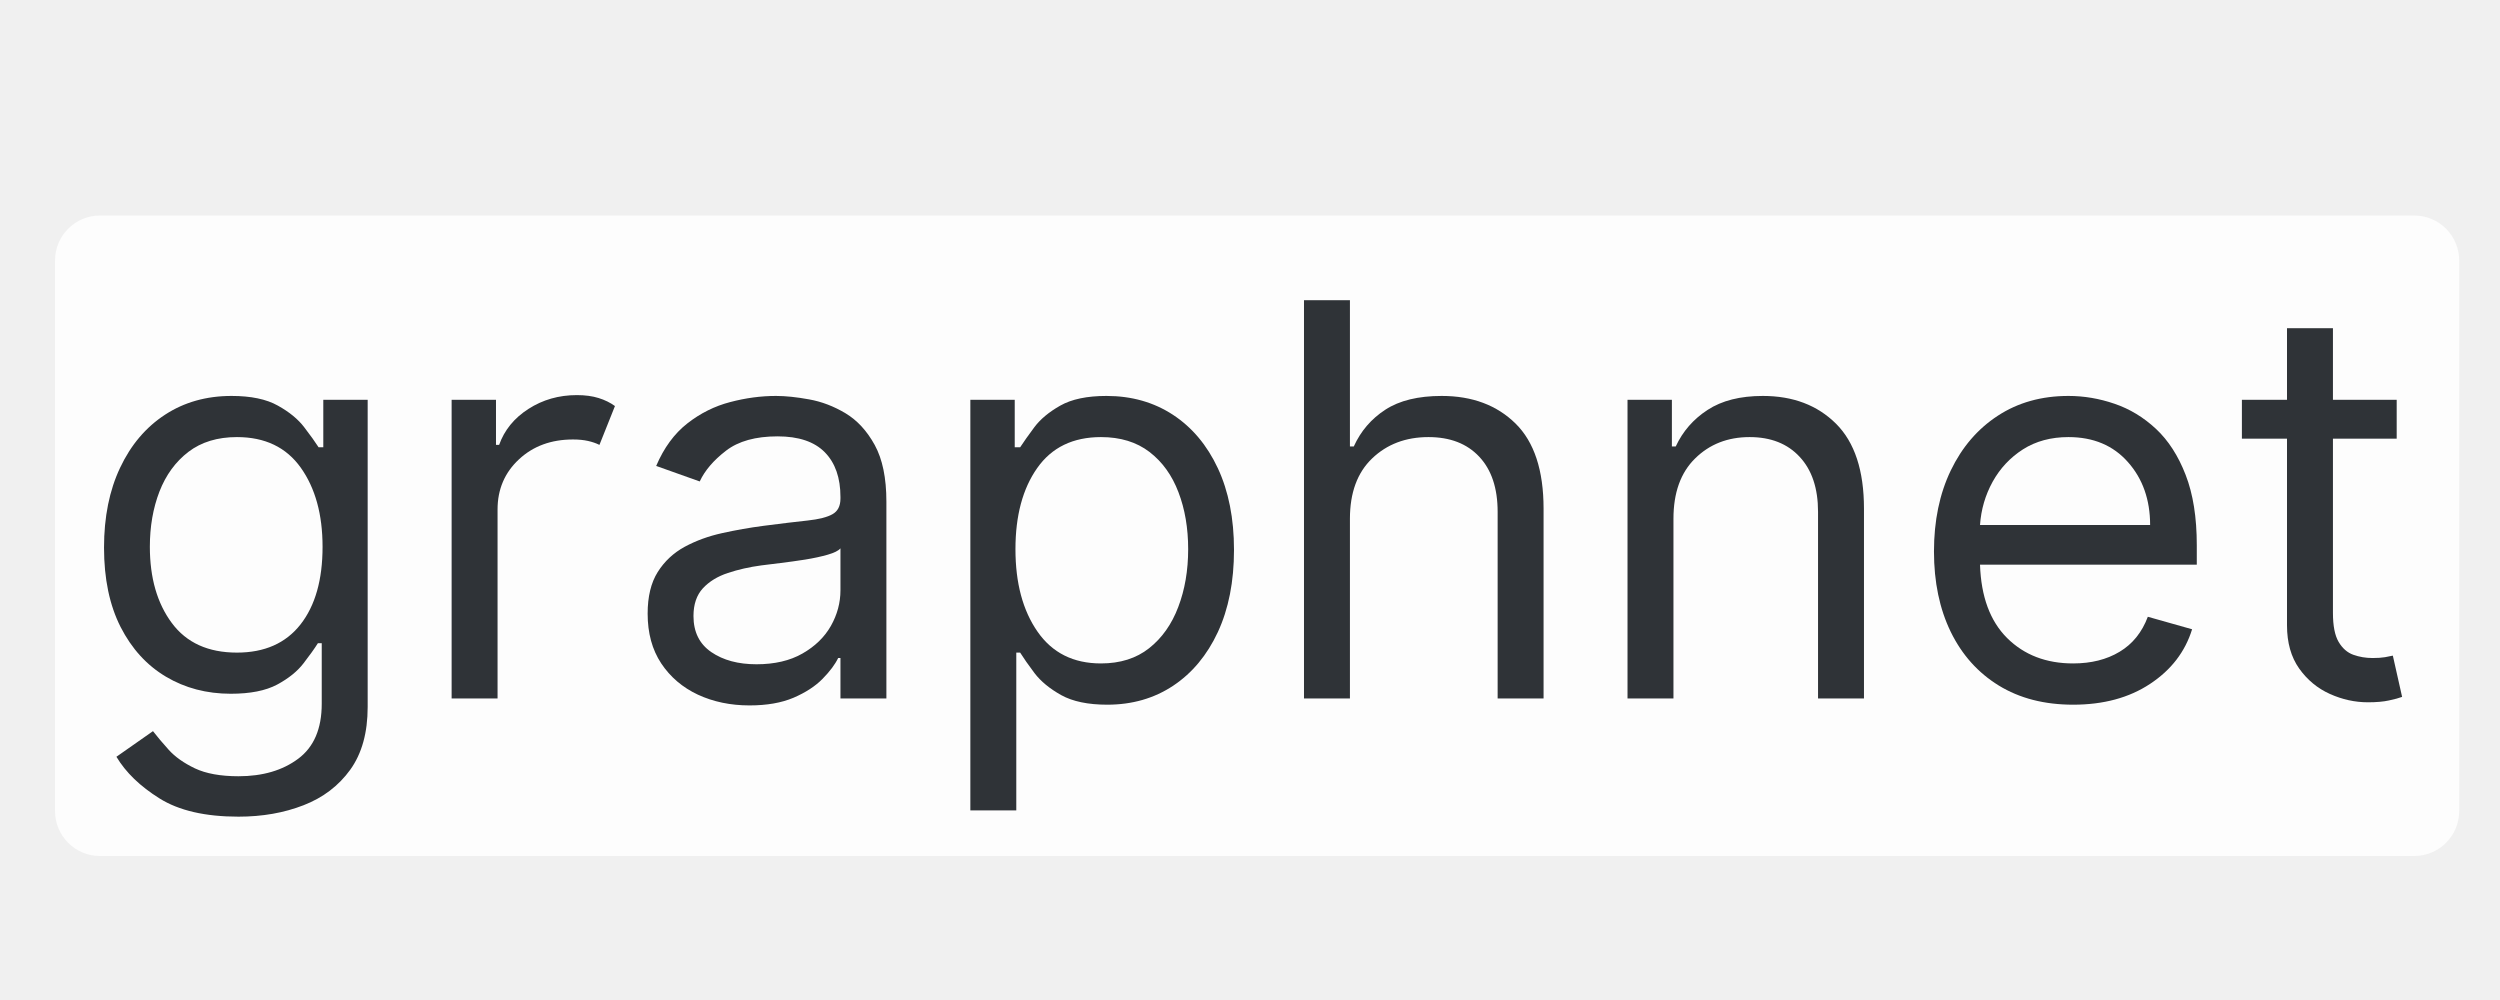
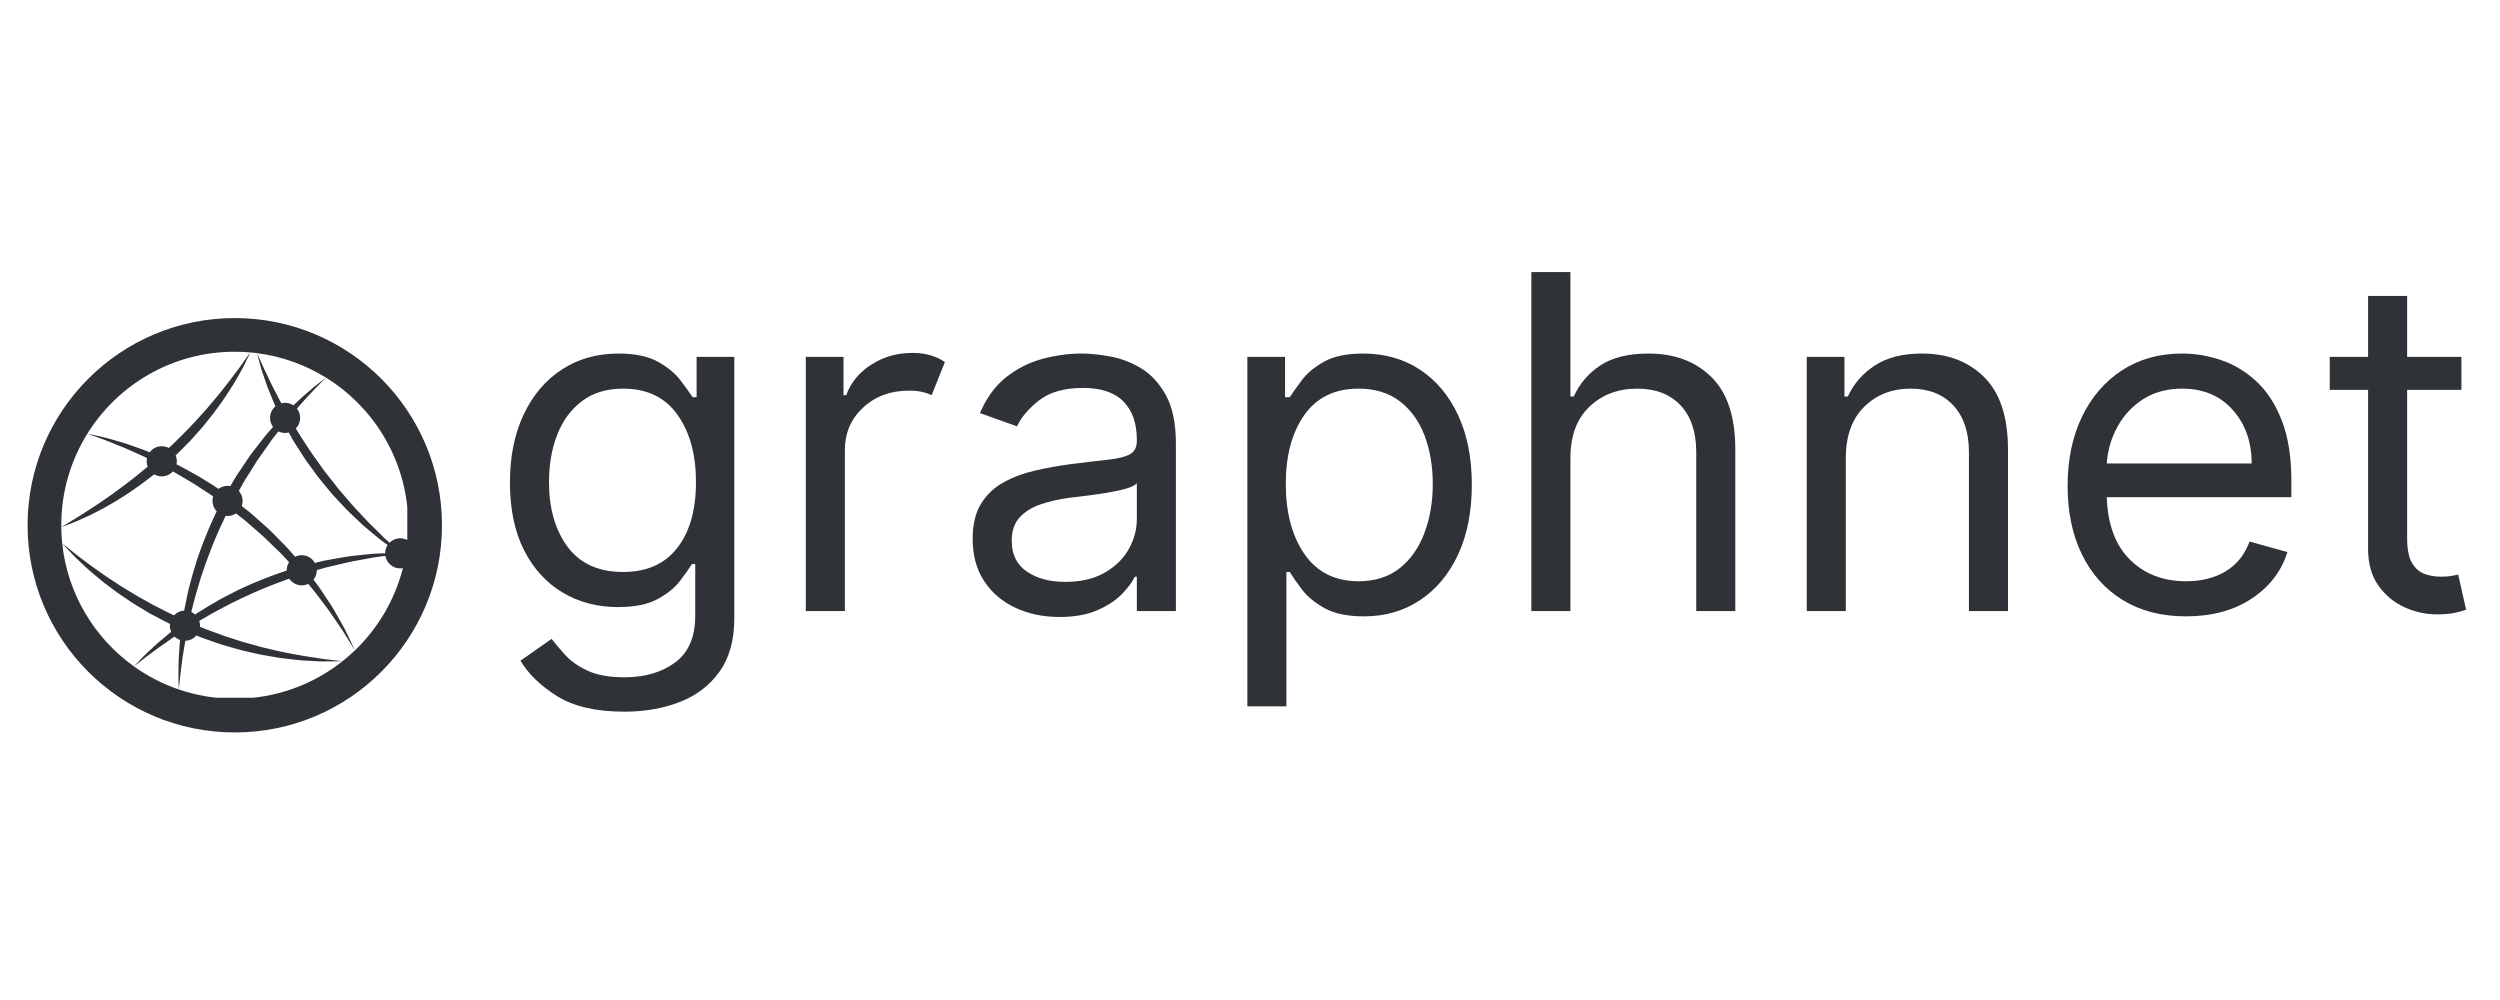
<svg xmlns="http://www.w3.org/2000/svg" width="500" zoomAndPan="magnify" viewBox="0 0 375 150" height="200" preserveAspectRatio="xMidYMid meet" version="1.0">
  <defs>
    <g />
-     <clipPath id="a19f5917f3">
-       <path d="M 8.254 32.328 L 368.91 32.328 L 368.91 128.402 L 8.254 128.402 Z M 8.254 32.328 " clip-rule="nonzero" />
+     <clipPath id="e1976a57d8">
+       <path d="M 4.137 47.711 L 66.297 47.711 L 66.297 109.867 L 4.137 109.867 Z M 4.137 47.711 " clip-rule="nonzero" />
    </clipPath>
-     <clipPath id="8c7efedda2">
-       <path d="M 15.004 32.328 L 362.129 32.328 C 363.918 32.328 365.637 33.039 366.902 34.305 C 368.168 35.57 368.879 37.289 368.879 39.078 L 368.879 121.652 C 368.879 123.441 368.168 125.16 366.902 126.426 C 365.637 127.691 363.918 128.402 362.129 128.402 L 15.004 128.402 C 11.277 128.402 8.254 125.383 8.254 121.652 L 8.254 39.078 C 8.254 35.352 11.277 32.328 15.004 32.328 Z M 15.004 32.328 " clip-rule="nonzero" />
+     <clipPath id="c56c324558">
+       <path d="M 35.219 47.711 C 18.051 47.711 4.137 61.625 4.137 78.789 C 4.137 95.953 18.051 109.867 35.219 109.867 C 52.383 109.867 66.297 95.953 66.297 78.789 C 66.297 61.625 52.383 47.711 35.219 47.711 Z M 35.219 47.711 " clip-rule="nonzero" />
+     </clipPath>
+     <clipPath id="cc71c541d3">
+       <path d="M 9.191 52.762 L 61.094 52.762 L 61.094 104.664 L 9.191 104.664 Z M 9.191 52.762 " clip-rule="nonzero" />
    </clipPath>
  </defs>
-   <g clip-path="url(#a19f5917f3)">
-     <g clip-path="url(#8c7efedda2)">
-       <path fill="#fdfdfd" d="M 8.254 32.328 L 368.91 32.328 L 368.91 128.402 L 8.254 128.402 Z M 8.254 32.328 " fill-opacity="1" fill-rule="nonzero" />
-     </g>
-   </g>
+   <rect x="-37.5" width="450" fill="#ffffff" y="-15" height="180" fill-opacity="1" />
+   <rect x="-37.5" width="450" fill="#ffffff" y="-15" height="180" fill-opacity="1" />
  <g fill="#2f3337" fill-opacity="1">
-     <g transform="translate(11.40031, 104.7657)">
+     <g transform="translate(72.91163, 91.65596)">
      <g>
-         <path d="M 24.375 17.734 C 19.383 17.734 15.438 16.82 12.531 15 C 9.625 13.188 7.469 11.102 6.062 8.75 L 11.547 4.906 C 12.172 5.719 12.957 6.648 13.906 7.703 C 14.863 8.766 16.172 9.691 17.828 10.484 C 19.492 11.273 21.676 11.672 24.375 11.672 C 28 11.672 30.984 10.797 33.328 9.047 C 35.68 7.297 36.859 4.551 36.859 0.812 L 36.859 -8.281 L 36.281 -8.281 C 35.77 -7.469 35.051 -6.461 34.125 -5.266 C 33.207 -4.066 31.891 -3.004 30.172 -2.078 C 28.453 -1.16 26.133 -0.703 23.219 -0.703 C 19.602 -0.703 16.359 -1.555 13.484 -3.266 C 10.617 -4.973 8.352 -7.457 6.688 -10.719 C 5.031 -13.988 4.203 -17.957 4.203 -22.625 C 4.203 -27.219 5.008 -31.219 6.625 -34.625 C 8.238 -38.039 10.484 -40.688 13.359 -42.562 C 16.234 -44.438 19.555 -45.375 23.328 -45.375 C 26.242 -45.375 28.562 -44.891 30.281 -43.922 C 32.008 -42.961 33.332 -41.875 34.25 -40.656 C 35.176 -39.445 35.891 -38.453 36.391 -37.672 L 37.094 -37.672 L 37.094 -44.797 L 43.75 -44.797 L 43.75 1.281 C 43.75 5.133 42.879 8.27 41.141 10.688 C 39.398 13.102 37.066 14.879 34.141 16.016 C 31.211 17.16 27.957 17.734 24.375 17.734 Z M 24.141 -6.875 C 28.285 -6.875 31.461 -8.281 33.672 -11.094 C 35.879 -13.906 36.984 -17.789 36.984 -22.75 C 36.984 -27.594 35.895 -31.547 33.719 -34.609 C 31.539 -37.672 28.348 -39.203 24.141 -39.203 C 21.223 -39.203 18.797 -38.461 16.859 -36.984 C 14.93 -35.504 13.484 -33.52 12.516 -31.031 C 11.555 -28.539 11.078 -25.781 11.078 -22.75 C 11.078 -18.082 12.176 -14.27 14.375 -11.312 C 16.57 -8.352 19.828 -6.875 24.141 -6.875 Z M 24.141 -6.875 " />
+         <path d="M 20.75 15.094 C 16.5 15.094 13.133 14.316 10.656 12.766 C 8.188 11.223 6.352 9.453 5.156 7.453 L 9.828 4.172 C 10.359 4.867 11.031 5.664 11.844 6.562 C 12.656 7.469 13.766 8.254 15.172 8.922 C 16.586 9.598 18.445 9.938 20.75 9.938 C 23.832 9.938 26.375 9.191 28.375 7.703 C 30.375 6.211 31.375 3.875 31.375 0.688 L 31.375 -7.047 L 30.875 -7.047 C 30.445 -6.348 29.836 -5.488 29.047 -4.469 C 28.266 -3.457 27.141 -2.555 25.672 -1.766 C 24.211 -0.984 22.242 -0.594 19.766 -0.594 C 16.68 -0.594 13.914 -1.32 11.469 -2.781 C 9.031 -4.238 7.102 -6.359 5.688 -9.141 C 4.281 -11.922 3.578 -15.297 3.578 -19.266 C 3.578 -23.172 4.266 -26.578 5.641 -29.484 C 7.016 -32.391 8.926 -34.641 11.375 -36.234 C 13.82 -37.828 16.648 -38.625 19.859 -38.625 C 22.336 -38.625 24.312 -38.211 25.781 -37.391 C 27.25 -36.578 28.375 -35.648 29.156 -34.609 C 29.938 -33.578 30.547 -32.734 30.984 -32.078 L 31.578 -32.078 L 31.578 -38.125 L 37.234 -38.125 L 37.234 1.094 C 37.234 4.363 36.492 7.031 35.016 9.094 C 33.535 11.156 31.551 12.672 29.062 13.641 C 26.57 14.609 23.801 15.094 20.75 15.094 Z M 20.562 -5.859 C 24.082 -5.859 26.781 -7.051 28.656 -9.438 C 30.539 -11.832 31.484 -15.141 31.484 -19.359 C 31.484 -23.484 30.555 -26.848 28.703 -29.453 C 26.848 -32.055 24.133 -33.359 20.562 -33.359 C 18.07 -33.359 16.004 -32.727 14.359 -31.469 C 12.711 -30.219 11.477 -28.531 10.656 -26.406 C 9.844 -24.289 9.438 -21.941 9.438 -19.359 C 9.438 -15.391 10.367 -12.145 12.234 -9.625 C 14.109 -7.113 16.883 -5.859 20.562 -5.859 Z M 20.562 -5.859 " />
      </g>
    </g>
  </g>
  <g fill="#2f3337" fill-opacity="1">
-     <g transform="translate(61.44597, 104.7657)">
+     <g transform="translate(115.511, 91.65596)">
      <g>
-         <path d="M 6.297 0 L 6.297 -44.797 L 12.953 -44.797 L 12.953 -38.031 L 13.422 -38.031 C 14.211 -40.25 15.676 -42.047 17.812 -43.422 C 19.957 -44.805 22.379 -45.5 25.078 -45.5 C 26.328 -45.5 27.414 -45.352 28.344 -45.062 C 29.281 -44.77 30.098 -44.367 30.797 -43.859 L 28.469 -38.031 C 27.977 -38.281 27.406 -38.477 26.75 -38.625 C 26.102 -38.77 25.352 -38.844 24.5 -38.844 C 21.227 -38.844 18.523 -37.848 16.391 -35.859 C 14.254 -33.867 13.188 -31.363 13.188 -28.344 L 13.188 0 Z M 6.297 0 " />
+         <path d="M 5.359 0 L 5.359 -38.125 L 11.016 -38.125 L 11.016 -32.375 L 11.422 -32.375 C 12.098 -34.258 13.348 -35.785 15.172 -36.953 C 16.992 -38.129 19.051 -38.719 21.344 -38.719 C 22.406 -38.719 23.332 -38.594 24.125 -38.344 C 24.926 -38.102 25.625 -37.77 26.219 -37.344 L 24.234 -32.375 C 23.816 -32.582 23.328 -32.75 22.766 -32.875 C 22.211 -33 21.578 -33.062 20.859 -33.062 C 18.078 -33.062 15.773 -32.211 13.953 -30.516 C 12.129 -28.828 11.219 -26.695 11.219 -24.125 L 11.219 0 Z M 5.359 0 " />
      </g>
    </g>
  </g>
  <g fill="#2f3337" fill-opacity="1">
-     <g transform="translate(92.94323, 104.7657)">
+     <g transform="translate(142.3218, 91.65596)">
      <g>
-         <path d="M 19.484 1.047 C 16.641 1.047 14.062 0.508 11.75 -0.562 C 9.438 -1.645 7.598 -3.211 6.234 -5.266 C 4.879 -7.316 4.203 -9.801 4.203 -12.719 C 4.203 -15.281 4.707 -17.363 5.719 -18.969 C 6.727 -20.57 8.078 -21.832 9.766 -22.75 C 11.461 -23.664 13.332 -24.348 15.375 -24.797 C 17.426 -25.254 19.492 -25.617 21.578 -25.891 C 24.297 -26.242 26.504 -26.508 28.203 -26.688 C 29.91 -26.875 31.156 -27.191 31.938 -27.641 C 32.727 -28.086 33.125 -28.867 33.125 -29.984 L 33.125 -30.219 C 33.125 -33.094 32.344 -35.328 30.781 -36.922 C 29.219 -38.516 26.852 -39.312 23.688 -39.312 C 20.395 -39.312 17.816 -38.594 15.953 -37.156 C 14.086 -35.719 12.773 -34.18 12.016 -32.547 L 5.484 -34.875 C 6.648 -37.602 8.207 -39.727 10.156 -41.25 C 12.113 -42.781 14.254 -43.848 16.578 -44.453 C 18.898 -45.066 21.191 -45.375 23.453 -45.375 C 24.891 -45.375 26.547 -45.203 28.422 -44.859 C 30.297 -44.523 32.113 -43.832 33.875 -42.781 C 35.633 -41.727 37.098 -40.141 38.266 -38.016 C 39.43 -35.898 40.016 -33.066 40.016 -29.516 L 40.016 0 L 33.125 0 L 33.125 -6.062 L 32.781 -6.062 C 32.312 -5.094 31.531 -4.051 30.438 -2.938 C 29.352 -1.832 27.906 -0.891 26.094 -0.109 C 24.289 0.66 22.086 1.047 19.484 1.047 Z M 20.531 -5.125 C 23.25 -5.125 25.547 -5.66 27.422 -6.734 C 29.305 -7.805 30.727 -9.188 31.688 -10.875 C 32.645 -12.57 33.125 -14.352 33.125 -16.219 L 33.125 -22.516 C 32.832 -22.16 32.195 -21.844 31.219 -21.562 C 30.238 -21.281 29.109 -21.035 27.828 -20.828 C 26.555 -20.629 25.32 -20.457 24.125 -20.312 C 22.938 -20.164 21.973 -20.047 21.234 -19.953 C 19.441 -19.711 17.77 -19.332 16.219 -18.812 C 14.676 -18.301 13.43 -17.535 12.484 -16.516 C 11.547 -15.492 11.078 -14.109 11.078 -12.359 C 11.078 -9.973 11.969 -8.172 13.75 -6.953 C 15.531 -5.734 17.789 -5.125 20.531 -5.125 Z M 20.531 -5.125 " />
+         <path d="M 16.578 0.891 C 14.16 0.891 11.969 0.43 10 -0.484 C 8.031 -1.398 6.469 -2.727 5.312 -4.469 C 4.156 -6.219 3.578 -8.336 3.578 -10.828 C 3.578 -13.004 4.004 -14.773 4.859 -16.141 C 5.723 -17.516 6.875 -18.586 8.312 -19.359 C 9.75 -20.141 11.344 -20.723 13.094 -21.109 C 14.844 -21.504 16.602 -21.816 18.375 -22.047 C 20.688 -22.336 22.566 -22.562 24.016 -22.719 C 25.461 -22.883 26.52 -23.156 27.188 -23.531 C 27.863 -23.914 28.203 -24.578 28.203 -25.516 L 28.203 -25.719 C 28.203 -28.164 27.535 -30.066 26.203 -31.422 C 24.867 -32.785 22.852 -33.469 20.156 -33.469 C 17.363 -33.469 15.172 -32.852 13.578 -31.625 C 11.992 -30.406 10.879 -29.098 10.234 -27.703 L 4.672 -29.688 C 5.66 -32.008 6.984 -33.816 8.641 -35.109 C 10.305 -36.41 12.129 -37.32 14.109 -37.844 C 16.086 -38.363 18.035 -38.625 19.953 -38.625 C 21.18 -38.625 22.594 -38.477 24.188 -38.188 C 25.789 -37.906 27.336 -37.316 28.828 -36.422 C 30.328 -35.523 31.57 -34.176 32.562 -32.375 C 33.562 -30.57 34.062 -28.156 34.062 -25.125 L 34.062 0 L 28.203 0 L 28.203 -5.156 L 27.906 -5.156 C 27.508 -4.332 26.848 -3.445 25.922 -2.5 C 24.992 -1.562 23.758 -0.758 22.219 -0.094 C 20.676 0.562 18.797 0.891 16.578 0.891 Z M 17.469 -4.375 C 19.789 -4.375 21.75 -4.828 23.344 -5.734 C 24.945 -6.641 26.156 -7.812 26.969 -9.25 C 27.789 -10.695 28.203 -12.211 28.203 -13.797 L 28.203 -19.172 C 27.953 -18.867 27.41 -18.598 26.578 -18.359 C 25.742 -18.117 24.781 -17.91 23.688 -17.734 C 22.602 -17.555 21.551 -17.406 20.531 -17.281 C 19.52 -17.164 18.703 -17.066 18.078 -16.984 C 16.547 -16.785 15.125 -16.461 13.812 -16.016 C 12.5 -15.578 11.441 -14.926 10.641 -14.062 C 9.836 -13.195 9.438 -12.02 9.438 -10.531 C 9.438 -8.488 10.191 -6.953 11.703 -5.922 C 13.211 -4.891 15.133 -4.375 17.469 -4.375 Z M 17.469 -4.375 " />
      </g>
    </g>
  </g>
  <g fill="#2f3337" fill-opacity="1">
-     <g transform="translate(139.2559, 104.7657)">
+     <g transform="translate(181.7436, 91.65596)">
      <g>
-         <path d="M 6.297 16.797 L 6.297 -44.797 L 12.953 -44.797 L 12.953 -37.672 L 13.766 -37.672 C 14.273 -38.453 14.977 -39.445 15.875 -40.656 C 16.781 -41.875 18.082 -42.961 19.781 -43.922 C 21.488 -44.891 23.801 -45.375 26.719 -45.375 C 30.488 -45.375 33.812 -44.43 36.688 -42.547 C 39.562 -40.66 41.805 -37.988 43.422 -34.531 C 45.035 -31.07 45.844 -26.988 45.844 -22.281 C 45.844 -17.539 45.035 -13.43 43.422 -9.953 C 41.805 -6.484 39.57 -3.801 36.719 -1.906 C 33.863 -0.008 30.566 0.938 26.828 0.938 C 23.953 0.938 21.648 0.457 19.922 -0.5 C 18.191 -1.469 16.859 -2.566 15.922 -3.797 C 14.992 -5.035 14.273 -6.062 13.766 -6.875 L 13.188 -6.875 L 13.188 16.797 Z M 13.062 -22.391 C 13.062 -17.316 14.164 -13.191 16.375 -10.016 C 18.582 -6.836 21.754 -5.25 25.891 -5.25 C 28.773 -5.25 31.18 -6.008 33.109 -7.531 C 35.047 -9.062 36.504 -11.125 37.484 -13.719 C 38.473 -16.312 38.969 -19.203 38.969 -22.391 C 38.969 -25.547 38.484 -28.391 37.516 -30.922 C 36.555 -33.461 35.109 -35.477 33.172 -36.969 C 31.234 -38.457 28.805 -39.203 25.891 -39.203 C 21.691 -39.203 18.504 -37.656 16.328 -34.562 C 14.148 -31.469 13.062 -27.41 13.062 -22.391 Z M 13.062 -22.391 " />
+         <path d="M 5.359 14.297 L 5.359 -38.125 L 11.016 -38.125 L 11.016 -32.078 L 11.719 -32.078 C 12.145 -32.734 12.742 -33.578 13.516 -34.609 C 14.285 -35.648 15.395 -36.578 16.844 -37.391 C 18.289 -38.211 20.254 -38.625 22.734 -38.625 C 25.953 -38.625 28.785 -37.82 31.234 -36.219 C 33.68 -34.613 35.594 -32.336 36.969 -29.391 C 38.344 -26.441 39.031 -22.969 39.031 -18.969 C 39.031 -14.926 38.344 -11.426 36.969 -8.469 C 35.594 -5.52 33.688 -3.238 31.25 -1.625 C 28.82 -0.008 26.02 0.797 22.844 0.797 C 20.395 0.797 18.43 0.391 16.953 -0.422 C 15.484 -1.242 14.348 -2.18 13.547 -3.234 C 12.754 -4.285 12.145 -5.16 11.719 -5.859 L 11.219 -5.859 L 11.219 14.297 Z M 11.125 -19.062 C 11.125 -14.75 12.062 -11.238 13.938 -8.531 C 15.812 -5.82 18.516 -4.469 22.047 -4.469 C 24.492 -4.469 26.539 -5.113 28.188 -6.406 C 29.832 -7.707 31.07 -9.461 31.906 -11.672 C 32.75 -13.891 33.172 -16.352 33.172 -19.062 C 33.172 -21.75 32.758 -24.172 31.938 -26.328 C 31.113 -28.484 29.879 -30.191 28.234 -31.453 C 26.586 -32.723 24.523 -33.359 22.047 -33.359 C 18.473 -33.359 15.758 -32.039 13.906 -29.406 C 12.051 -26.781 11.125 -23.332 11.125 -19.062 Z M 11.125 -19.062 " />
      </g>
    </g>
  </g>
  <g fill="#2f3337" fill-opacity="1">
-     <g transform="translate(189.3015, 104.7657)">
+     <g transform="translate(224.3429, 91.65596)">
      <g>
-         <path d="M 13.188 -26.953 L 13.188 0 L 6.297 0 L 6.297 -59.734 L 13.188 -59.734 L 13.188 -37.797 L 13.766 -37.797 C 14.816 -40.109 16.395 -41.945 18.5 -43.312 C 20.613 -44.688 23.43 -45.375 26.953 -45.375 C 31.535 -45.375 35.227 -43.992 38.031 -41.234 C 40.832 -38.473 42.234 -34.219 42.234 -28.469 L 42.234 0 L 35.344 0 L 35.344 -28 C 35.344 -31.551 34.422 -34.305 32.578 -36.266 C 30.742 -38.223 28.207 -39.203 24.969 -39.203 C 21.562 -39.203 18.742 -38.133 16.516 -36 C 14.297 -33.875 13.188 -30.859 13.188 -26.953 Z M 13.188 -26.953 " />
+         <path d="M 11.219 -22.938 L 11.219 0 L 5.359 0 L 5.359 -50.844 L 11.219 -50.844 L 11.219 -32.172 L 11.719 -32.172 C 12.613 -34.141 13.957 -35.707 15.75 -36.875 C 17.539 -38.039 19.938 -38.625 22.938 -38.625 C 26.844 -38.625 29.988 -37.445 32.375 -35.094 C 34.758 -32.75 35.953 -29.129 35.953 -24.234 L 35.953 0 L 30.094 0 L 30.094 -23.828 C 30.094 -26.859 29.305 -29.203 27.734 -30.859 C 26.172 -32.523 24.008 -33.359 21.25 -33.359 C 18.352 -33.359 15.957 -32.453 14.062 -30.641 C 12.164 -28.828 11.219 -26.258 11.219 -22.938 Z M 11.219 -22.938 " />
      </g>
    </g>
  </g>
  <g fill="#2f3337" fill-opacity="1">
-     <g transform="translate(237.8306, 104.7657)">
+     <g transform="translate(265.6514, 91.65596)">
      <g>
-         <path d="M 13.188 -26.953 L 13.188 0 L 6.297 0 L 6.297 -44.797 L 12.953 -44.797 L 12.953 -37.797 L 13.531 -37.797 C 14.582 -40.066 16.176 -41.895 18.312 -43.281 C 20.445 -44.676 23.207 -45.375 26.594 -45.375 C 31.125 -45.375 34.785 -43.984 37.578 -41.203 C 40.367 -38.422 41.766 -34.176 41.766 -28.469 L 41.766 0 L 34.875 0 L 34.875 -28 C 34.875 -31.52 33.957 -34.266 32.125 -36.234 C 30.301 -38.211 27.797 -39.203 24.609 -39.203 C 21.328 -39.203 18.602 -38.133 16.438 -36 C 14.27 -33.875 13.188 -30.859 13.188 -26.953 Z M 13.188 -26.953 " />
+         <path d="M 11.219 -22.938 L 11.219 0 L 5.359 0 L 5.359 -38.125 L 11.016 -38.125 L 11.016 -32.172 L 11.516 -32.172 C 12.41 -34.109 13.77 -35.664 15.594 -36.844 C 17.414 -38.031 19.766 -38.625 22.641 -38.625 C 26.492 -38.625 29.609 -37.441 31.984 -35.078 C 34.359 -32.711 35.547 -29.098 35.547 -24.234 L 35.547 0 L 29.688 0 L 29.688 -23.828 C 29.688 -26.828 28.906 -29.164 27.344 -30.844 C 25.789 -32.52 23.66 -33.359 20.953 -33.359 C 18.148 -33.359 15.828 -32.453 13.984 -30.641 C 12.141 -28.828 11.219 -26.258 11.219 -22.938 Z M 11.219 -22.938 " />
      </g>
    </g>
  </g>
  <g fill="#2f3337" fill-opacity="1">
-     <g transform="translate(285.8931, 104.7657)">
+     <g transform="translate(306.5627, 91.65596)">
      <g>
-         <path d="M 25.078 0.938 C 20.766 0.938 17.047 -0.02 13.922 -1.938 C 10.805 -3.852 8.406 -6.535 6.719 -9.984 C 5.039 -13.441 4.203 -17.461 4.203 -22.047 C 4.203 -26.641 5.039 -30.688 6.719 -34.188 C 8.406 -37.695 10.758 -40.438 13.781 -42.406 C 16.801 -44.383 20.332 -45.375 24.375 -45.375 C 26.707 -45.375 29.008 -44.984 31.281 -44.203 C 33.562 -43.43 35.633 -42.176 37.5 -40.438 C 39.363 -38.695 40.848 -36.395 41.953 -33.531 C 43.066 -30.676 43.625 -27.16 43.625 -22.984 L 43.625 -20.062 L 11.109 -20.062 C 11.266 -15.281 12.617 -11.613 15.172 -9.062 C 17.734 -6.52 21.035 -5.25 25.078 -5.25 C 27.785 -5.25 30.109 -5.832 32.047 -7 C 33.992 -8.164 35.406 -9.914 36.281 -12.25 L 42.922 -10.375 C 41.879 -7 39.781 -4.27 36.625 -2.188 C 33.477 -0.102 29.629 0.938 25.078 0.938 Z M 11.109 -26.016 L 36.625 -26.016 C 36.625 -29.805 35.516 -32.953 33.297 -35.453 C 31.086 -37.953 28.113 -39.203 24.375 -39.203 C 21.75 -39.203 19.473 -38.586 17.547 -37.359 C 15.629 -36.129 14.113 -34.508 13 -32.5 C 11.895 -30.488 11.266 -28.328 11.109 -26.016 Z M 11.109 -26.016 " />
+         <path d="M 21.344 0.797 C 17.676 0.797 14.516 -0.016 11.859 -1.641 C 9.203 -3.273 7.156 -5.562 5.719 -8.5 C 4.289 -11.438 3.578 -14.859 3.578 -18.766 C 3.578 -22.672 4.289 -26.117 5.719 -29.109 C 7.156 -32.098 9.16 -34.43 11.734 -36.109 C 14.305 -37.785 17.312 -38.625 20.75 -38.625 C 22.738 -38.625 24.703 -38.289 26.641 -37.625 C 28.578 -36.969 30.336 -35.898 31.922 -34.422 C 33.516 -32.941 34.781 -30.984 35.719 -28.547 C 36.664 -26.117 37.141 -23.125 37.141 -19.562 L 37.141 -17.078 L 9.453 -17.078 C 9.586 -13.004 10.742 -9.883 12.922 -7.719 C 15.098 -5.551 17.906 -4.469 21.344 -4.469 C 23.645 -4.469 25.625 -4.961 27.281 -5.953 C 28.938 -6.953 30.133 -8.441 30.875 -10.422 L 36.547 -8.844 C 35.648 -5.957 33.859 -3.629 31.172 -1.859 C 28.492 -0.086 25.219 0.797 21.344 0.797 Z M 9.453 -22.141 L 31.188 -22.141 C 31.188 -25.367 30.238 -28.047 28.344 -30.172 C 26.457 -32.297 23.926 -33.359 20.75 -33.359 C 18.52 -33.359 16.582 -32.836 14.938 -31.797 C 13.301 -30.754 12.008 -29.375 11.062 -27.656 C 10.125 -25.945 9.586 -24.109 9.453 -22.141 Z M 9.453 -22.141 " />
      </g>
    </g>
  </g>
  <g fill="#2f3337" fill-opacity="1">
-     <g transform="translate(333.7223, 104.7657)">
+     <g transform="translate(347.2754, 91.65596)">
      <g>
-         <path d="M 25.781 -44.797 L 25.781 -38.969 L 16.219 -38.969 L 16.219 -12.828 C 16.219 -10.891 16.504 -9.438 17.078 -8.469 C 17.648 -7.508 18.383 -6.867 19.281 -6.547 C 20.188 -6.223 21.148 -6.062 22.172 -6.062 C 22.922 -6.062 23.539 -6.102 24.031 -6.188 C 24.52 -6.281 24.91 -6.359 25.203 -6.422 L 26.594 -0.234 C 26.125 -0.055 25.473 0.117 24.641 0.297 C 23.805 0.484 22.75 0.578 21.469 0.578 C 19.52 0.578 17.617 0.16 15.766 -0.672 C 13.91 -1.504 12.375 -2.773 11.156 -4.484 C 9.938 -6.203 9.328 -8.363 9.328 -10.969 L 9.328 -38.969 L 2.562 -38.969 L 2.562 -44.797 L 9.328 -44.797 L 9.328 -55.531 L 16.219 -55.531 L 16.219 -44.797 Z M 25.781 -44.797 " />
+         <path d="M 21.938 -38.125 L 21.938 -33.172 L 13.797 -33.172 L 13.797 -10.922 C 13.797 -9.266 14.039 -8.023 14.531 -7.203 C 15.02 -6.391 15.648 -5.844 16.422 -5.562 C 17.191 -5.289 18.004 -5.156 18.859 -5.156 C 19.504 -5.156 20.035 -5.191 20.453 -5.266 C 20.867 -5.348 21.203 -5.414 21.453 -5.469 L 22.641 -0.203 C 22.242 -0.047 21.688 0.109 20.969 0.266 C 20.258 0.422 19.359 0.5 18.266 0.5 C 16.609 0.5 14.988 0.145 13.406 -0.562 C 11.832 -1.281 10.523 -2.363 9.484 -3.812 C 8.453 -5.27 7.938 -7.109 7.938 -9.328 L 7.938 -33.172 L 2.188 -33.172 L 2.188 -38.125 L 7.938 -38.125 L 7.938 -47.266 L 13.797 -47.266 L 13.797 -38.125 Z M 21.938 -38.125 " />
      </g>
    </g>
  </g>
+   <g clip-path="url(#e1976a57d8)">
+     <g clip-path="url(#c56c324558)">
+       <path fill="#2f3337" d="M 4.137 47.711 L 66.297 47.711 L 66.297 109.867 L 4.137 109.867 Z M 4.137 47.711 " fill-opacity="1" fill-rule="nonzero" />
+     </g>
+   </g>
+   <g clip-path="url(#cc71c541d3)">
+     <path fill="#ffffff" d="M 44.129 83.363 C 43.871 83.062 43.609 82.766 43.348 82.465 C 43.223 82.309 43.082 82.164 42.938 82.023 C 42.797 81.879 42.656 81.734 42.516 81.59 C 41.949 81.012 41.375 80.426 40.797 79.836 C 40.52 79.535 40.199 79.266 39.887 78.984 C 39.574 78.707 39.258 78.43 38.945 78.148 C 38.629 77.871 38.316 77.59 38 77.312 C 37.84 77.176 37.688 77.027 37.523 76.895 L 37.035 76.508 C 36.777 76.309 36.52 76.102 36.262 75.898 C 36.348 75.664 36.395 75.406 36.395 75.141 C 36.395 74.562 36.18 74.043 35.824 73.641 C 36.121 73.098 36.426 72.559 36.734 72.023 L 38.203 69.688 L 38.57 69.098 C 38.695 68.906 38.836 68.723 38.969 68.535 C 39.238 68.16 39.5 67.781 39.766 67.402 C 40.293 66.648 40.805 65.879 41.395 65.172 C 41.516 65.016 41.637 64.859 41.758 64.707 C 42.062 64.859 42.402 64.945 42.766 64.945 C 42.953 64.945 43.137 64.922 43.316 64.875 C 43.523 65.266 43.734 65.652 43.953 66.031 L 44.898 67.516 C 45.215 68.008 45.516 68.508 45.848 68.992 C 46.188 69.469 46.539 69.938 46.883 70.414 L 47.402 71.121 C 47.57 71.355 47.742 71.594 47.934 71.82 L 49.043 73.176 L 49.605 73.852 L 49.891 74.184 L 50.188 74.508 L 51.383 75.793 C 51.781 76.219 52.176 76.652 52.613 77.043 L 53.883 78.246 L 54.523 78.848 C 54.734 79.047 54.969 79.223 55.191 79.414 L 56.539 80.531 L 57.215 81.078 L 57.922 81.598 C 57.996 81.648 58.066 81.703 58.145 81.754 C 57.91 82.109 57.77 82.535 57.766 82.996 C 57.441 83 57.094 83.012 56.727 83.027 C 56.293 83.031 55.836 83.082 55.352 83.129 C 54.871 83.172 54.359 83.227 53.832 83.285 C 53.301 83.348 52.742 83.383 52.176 83.473 C 51.609 83.57 51.023 83.668 50.422 83.773 C 49.82 83.887 49.199 83.984 48.57 84.113 C 48.133 84.219 47.68 84.324 47.23 84.438 C 46.844 83.746 46.105 83.281 45.262 83.281 C 44.898 83.281 44.562 83.367 44.262 83.516 C 44.219 83.465 44.176 83.414 44.129 83.363 Z M 39.102 54.176 L 39.645 55.391 C 40.023 56.188 40.418 56.973 40.785 57.77 C 41.188 58.551 41.602 59.328 41.988 60.113 C 42.059 60.242 42.129 60.367 42.203 60.492 C 42.383 60.449 42.57 60.422 42.766 60.422 C 43.227 60.422 43.656 60.559 44.012 60.797 L 45.547 59.371 C 46.09 58.895 46.645 58.434 47.191 57.969 C 47.754 57.52 48.324 57.078 48.895 56.641 C 45.816 54.734 42.309 53.449 38.547 52.973 C 38.551 52.98 38.551 52.988 38.555 52.992 C 38.738 53.387 38.926 53.781 39.102 54.176 Z M 36.816 54.387 C 36.699 54.629 36.562 54.895 36.418 55.184 C 36.27 55.469 36.09 55.773 35.906 56.102 C 35.523 56.746 35.129 57.508 34.609 58.277 C 34.102 59.051 33.578 59.914 32.934 60.758 C 32.621 61.188 32.305 61.633 31.969 62.078 C 31.621 62.52 31.27 62.965 30.898 63.414 C 30.715 63.637 30.527 63.863 30.344 64.094 C 30.148 64.312 29.953 64.535 29.754 64.762 C 29.355 65.207 28.957 65.664 28.547 66.113 C 28.117 66.551 27.684 66.988 27.25 67.422 C 27.031 67.645 26.82 67.871 26.594 68.078 L 26.344 68.312 C 26.461 68.582 26.523 68.883 26.523 69.195 C 26.523 69.352 26.508 69.508 26.477 69.656 C 26.609 69.719 26.738 69.781 26.867 69.844 C 27.539 70.188 28.215 70.578 28.91 70.957 C 29.613 71.324 30.289 71.75 30.977 72.176 C 31.32 72.387 31.668 72.605 32.016 72.824 C 32.27 72.984 32.52 73.16 32.773 73.336 C 33.152 73.047 33.625 72.875 34.137 72.875 C 34.281 72.875 34.422 72.891 34.559 72.914 L 34.805 72.488 C 35.047 72.086 35.266 71.668 35.527 71.277 L 37.102 68.934 L 37.496 68.352 C 37.633 68.156 37.777 67.977 37.918 67.785 C 38.203 67.414 38.492 67.039 38.781 66.672 C 39.359 65.934 39.922 65.18 40.562 64.488 C 40.695 64.336 40.828 64.188 40.961 64.035 C 40.676 63.66 40.508 63.191 40.508 62.68 C 40.508 61.984 40.824 61.355 41.324 60.941 L 41.129 60.531 C 40.781 59.711 40.453 58.883 40.121 58.059 C 39.816 57.219 39.539 56.371 39.25 55.535 L 38.891 54.254 C 38.773 53.836 38.668 53.41 38.555 52.992 C 38.551 52.988 38.547 52.98 38.543 52.973 C 38.547 52.973 38.547 52.973 38.547 52.973 C 38.547 52.973 38.547 52.973 38.547 52.969 C 38.223 52.926 37.891 52.891 37.559 52.863 C 37.555 52.863 37.488 53.004 37.363 53.266 C 37.238 53.523 37.059 53.906 36.816 54.387 Z M 43.227 84.184 C 42.965 83.898 42.703 83.613 42.438 83.324 C 42.309 83.176 42.168 83.039 42.023 82.902 C 41.883 82.766 41.742 82.629 41.598 82.492 C 41.027 81.941 40.449 81.383 39.867 80.82 C 39.582 80.531 39.277 80.27 38.973 80.004 C 38.664 79.738 38.359 79.473 38.055 79.203 C 37.746 78.938 37.438 78.668 37.133 78.398 C 36.977 78.266 36.828 78.129 36.668 78 L 36.176 77.617 C 35.918 77.418 35.652 77.219 35.395 77.016 C 35.035 77.258 34.602 77.398 34.137 77.398 C 34.039 77.398 33.945 77.391 33.848 77.379 C 33.527 78.043 33.23 78.703 32.918 79.363 C 32.723 79.773 32.547 80.199 32.371 80.625 L 31.84 81.898 C 31.664 82.324 31.516 82.758 31.352 83.188 L 30.863 84.48 L 30.418 85.789 C 30.277 86.223 30.113 86.652 29.992 87.098 L 29.602 88.422 L 29.398 89.082 L 29.223 89.754 C 29.043 90.434 28.855 91.117 28.695 91.801 C 28.906 91.898 29.098 92.027 29.266 92.184 C 29.367 92.113 29.469 92.043 29.566 91.977 C 30.113 91.637 30.672 91.289 31.238 90.934 C 32.383 90.25 33.582 89.566 34.844 88.949 C 35.16 88.789 35.473 88.633 35.789 88.469 C 36.109 88.32 36.43 88.172 36.754 88.023 C 37.398 87.73 38.047 87.43 38.715 87.172 C 39.375 86.914 40.031 86.633 40.703 86.391 C 41.375 86.152 42.043 85.91 42.711 85.684 C 42.809 85.652 42.906 85.625 43.004 85.594 C 43.004 85.574 43 85.559 43 85.543 C 43 85.09 43.137 84.676 43.363 84.32 C 43.316 84.277 43.27 84.23 43.227 84.184 Z M 57.805 83.379 C 57.48 83.426 57.137 83.469 56.77 83.516 C 56.34 83.559 55.891 83.648 55.418 83.738 C 54.949 83.832 54.449 83.922 53.934 84.012 C 53.418 84.113 52.879 84.188 52.324 84.316 C 51.777 84.449 51.203 84.586 50.617 84.719 C 50.031 84.859 49.426 84.988 48.812 85.145 C 48.391 85.27 47.957 85.395 47.52 85.523 L 47.52 85.543 C 47.52 86.074 47.336 86.562 47.027 86.949 C 47.895 88.039 48.598 89.188 49.285 90.215 C 49.457 90.477 49.629 90.73 49.793 90.984 C 49.961 91.234 50.09 91.496 50.238 91.746 C 50.52 92.238 50.785 92.711 51.039 93.152 C 51.289 93.594 51.531 94.004 51.73 94.398 C 51.922 94.793 52.098 95.16 52.258 95.488 C 52.574 96.141 52.812 96.664 52.984 97.016 C 53.129 97.324 53.215 97.504 53.23 97.547 C 53.207 97.508 53.102 97.34 52.918 97.047 C 52.711 96.715 52.402 96.234 52.023 95.613 C 51.832 95.305 51.625 94.965 51.395 94.594 C 51.156 94.227 50.879 93.844 50.598 93.422 C 50.312 93.008 50.012 92.562 49.691 92.098 C 49.527 91.863 49.371 91.621 49.195 91.383 C 49.016 91.148 48.832 90.906 48.648 90.66 C 48.277 90.168 47.891 89.656 47.484 89.125 C 47.289 88.859 47.086 88.59 46.852 88.332 C 46.648 88.082 46.441 87.832 46.23 87.582 C 45.934 87.723 45.605 87.801 45.262 87.801 C 44.477 87.801 43.789 87.406 43.387 86.805 C 43.289 86.84 43.191 86.871 43.098 86.902 C 42.457 87.148 41.809 87.379 41.16 87.621 C 40.508 87.859 39.867 88.145 39.223 88.406 C 38.574 88.66 37.945 88.969 37.309 89.25 C 36.992 89.395 36.676 89.535 36.359 89.676 C 36.051 89.828 35.738 89.98 35.434 90.133 C 34.812 90.434 34.199 90.73 33.609 91.059 C 33.023 91.383 32.422 91.672 31.852 92 C 31.285 92.328 30.723 92.645 30.18 92.961 C 30.082 93.02 29.984 93.078 29.887 93.137 C 29.961 93.363 30.004 93.605 30.004 93.852 C 30.004 93.906 30 93.961 29.996 94.02 C 30.555 94.25 31.113 94.48 31.672 94.672 L 33.02 95.16 C 33.465 95.336 33.926 95.484 34.379 95.629 L 35.754 96.074 C 35.98 96.148 36.211 96.223 36.441 96.293 L 37.137 96.484 C 37.602 96.605 38.066 96.738 38.531 96.867 L 39.223 97.066 L 39.926 97.23 L 41.336 97.559 C 41.805 97.664 42.273 97.785 42.746 97.867 C 43.695 98.043 44.641 98.25 45.598 98.398 L 48.469 98.84 C 49.434 98.945 50.402 99.059 51.367 99.188 L 51.371 98.559 L 51.367 99.188 C 52.016 98.676 52.645 98.129 53.238 97.555 C 56.688 94.246 59.219 90 60.434 85.227 C 60.305 85.25 60.168 85.262 60.031 85.262 C 58.91 85.262 57.984 84.445 57.805 83.379 Z M 48.895 56.641 C 48.395 57.16 47.891 57.672 47.383 58.18 C 46.891 58.703 46.406 59.23 45.91 59.742 L 44.539 61.285 C 44.844 61.668 45.023 62.152 45.023 62.684 C 45.023 63.301 44.777 63.859 44.375 64.27 L 45.039 65.367 L 45.984 66.809 C 46.301 67.285 46.602 67.773 46.934 68.238 C 47.277 68.699 47.602 69.172 47.941 69.637 L 48.438 70.34 C 48.605 70.574 48.77 70.809 48.953 71.027 L 50.027 72.375 L 50.551 73.055 L 50.816 73.395 L 51.098 73.719 L 52.227 75.023 C 52.605 75.453 52.961 75.91 53.363 76.316 L 54.543 77.574 L 55.133 78.207 C 55.324 78.422 55.539 78.617 55.742 78.82 L 56.977 80.031 L 57.586 80.648 L 58.227 81.23 C 58.297 81.293 58.359 81.352 58.426 81.41 C 58.836 80.996 59.402 80.742 60.027 80.742 C 60.434 80.742 60.812 80.848 61.141 81.035 C 61.207 80.293 61.238 79.543 61.238 78.785 C 61.238 69.43 56.305 61.23 48.895 56.641 Z M 26.797 99.219 L 26.824 98.516 L 26.871 97.816 L 26.969 96.41 C 26.98 96.27 26.996 96.133 27.012 95.996 C 26.699 95.887 26.414 95.711 26.18 95.488 C 26.031 95.586 25.887 95.684 25.746 95.781 C 25.316 96.082 24.902 96.371 24.516 96.648 C 24.316 96.785 24.125 96.918 23.938 97.047 C 23.754 97.184 23.578 97.312 23.406 97.441 C 23.062 97.699 22.738 97.938 22.441 98.156 C 22.289 98.266 22.145 98.371 22.008 98.473 C 21.875 98.578 21.746 98.68 21.625 98.773 C 20.711 99.492 20.148 99.91 20.09 99.953 C 20.145 99.895 20.621 99.387 21.434 98.555 C 21.859 98.098 22.422 97.605 23.059 97.016 C 23.676 96.41 24.449 95.805 25.266 95.113 C 25.398 95.004 25.539 94.895 25.68 94.781 C 25.551 94.5 25.477 94.184 25.477 93.852 C 25.477 93.762 25.484 93.672 25.496 93.586 C 24.691 93.203 23.91 92.77 23.121 92.359 L 22.469 92.012 C 22.258 91.887 22.051 91.758 21.84 91.633 L 20.578 90.871 L 19.949 90.488 L 19.34 90.078 C 18.926 89.809 18.527 89.531 18.121 89.254 C 17.711 88.984 17.32 88.688 16.93 88.395 L 15.754 87.512 C 15.359 87.223 14.992 86.891 14.617 86.582 L 13.492 85.637 C 13.117 85.324 12.77 84.973 12.41 84.645 C 12.055 84.309 11.695 83.977 11.344 83.637 C 10.66 82.945 9.996 82.234 9.332 81.516 C 10.125 89.113 14.188 95.738 20.086 99.957 C 22.129 101.422 24.391 102.594 26.812 103.418 C 26.789 102.488 26.75 101.555 26.766 100.621 Z M 46.98 99.156 L 45.516 99.074 C 45.023 99.062 44.543 98.98 44.055 98.934 L 42.598 98.766 C 42.109 98.719 41.625 98.637 41.145 98.547 L 39.695 98.297 L 38.973 98.168 L 38.254 98.004 C 37.777 97.898 37.301 97.789 36.82 97.676 L 36.102 97.504 C 35.867 97.445 35.633 97.371 35.398 97.309 L 33.98 96.898 C 33.031 96.652 32.105 96.293 31.176 95.973 C 30.582 95.777 30.02 95.555 29.457 95.324 C 29.059 95.793 28.461 96.098 27.797 96.113 C 27.691 96.703 27.602 97.293 27.5 97.887 L 27.391 98.57 L 27.121 100.645 C 27.008 101.566 26.93 102.492 26.82 103.418 C 29.449 104.32 32.277 104.809 35.215 104.809 C 41.316 104.809 46.93 102.707 51.367 99.188 C 50.395 99.211 49.418 99.219 48.441 99.219 C 47.953 99.223 47.469 99.18 46.98 99.156 Z M 11.621 83.332 C 12.402 83.906 13.16 84.504 13.945 85.066 L 15.129 85.902 C 15.527 86.176 15.91 86.469 16.324 86.723 L 17.531 87.52 C 17.934 87.785 18.332 88.051 18.754 88.293 C 19.164 88.539 19.578 88.785 19.988 89.039 L 20.602 89.414 L 21.23 89.766 L 22.492 90.469 C 22.703 90.582 22.914 90.707 23.125 90.816 L 23.77 91.141 C 24.543 91.531 25.305 91.945 26.094 92.305 C 26.48 91.891 27.02 91.625 27.625 91.594 C 27.754 90.883 27.91 90.18 28.055 89.469 C 28.227 88.543 28.496 87.641 28.73 86.73 C 28.84 86.27 28.988 85.828 29.125 85.375 L 29.535 84.023 C 29.836 83.137 30.148 82.246 30.484 81.367 L 31.012 80.059 C 31.184 79.621 31.359 79.184 31.562 78.754 C 31.875 78.07 32.176 77.367 32.504 76.699 C 32.113 76.293 31.871 75.742 31.871 75.137 C 31.871 74.906 31.906 74.68 31.973 74.469 C 31.734 74.297 31.496 74.129 31.25 73.969 C 30.91 73.754 30.578 73.539 30.242 73.324 C 29.578 72.891 28.93 72.449 28.262 72.074 C 27.598 71.688 26.965 71.289 26.309 70.93 C 26.18 70.859 26.055 70.789 25.926 70.719 C 25.512 71.172 24.922 71.457 24.262 71.457 C 23.844 71.457 23.457 71.344 23.125 71.148 C 22.164 71.902 21.211 72.648 20.25 73.293 C 19.312 73.977 18.352 74.562 17.449 75.129 C 16.527 75.66 15.672 76.188 14.84 76.594 C 14.426 76.805 14.031 77.008 13.656 77.203 C 13.281 77.395 12.906 77.543 12.566 77.703 C 11.883 78.016 11.285 78.285 10.777 78.473 C 9.797 78.855 9.23 79.059 9.203 79.07 C 9.227 79.055 9.734 78.727 10.637 78.191 C 11.102 77.922 11.645 77.559 12.277 77.172 C 12.91 76.781 13.609 76.312 14.375 75.812 C 14.566 75.688 14.758 75.559 14.957 75.426 C 15.152 75.293 15.348 75.152 15.551 75.012 C 15.957 74.73 16.371 74.445 16.805 74.145 C 17.227 73.836 17.656 73.52 18.098 73.191 C 18.547 72.879 18.988 72.535 19.438 72.188 C 19.883 71.836 20.352 71.492 20.789 71.113 C 21.238 70.746 21.691 70.379 22.148 70.004 C 22.055 69.75 22 69.48 22 69.199 C 22 69.035 22.016 68.875 22.051 68.719 C 21.629 68.508 21.215 68.297 20.801 68.129 C 19.668 67.629 18.637 67.145 17.699 66.789 C 17.23 66.598 16.793 66.422 16.387 66.262 C 15.984 66.086 15.602 65.957 15.262 65.832 C 13.973 65.375 13.211 65.086 13.121 65.051 C 13.215 65.07 14.016 65.234 15.344 65.547 C 16.055 65.691 16.902 65.961 17.883 66.242 C 18.371 66.391 18.902 66.527 19.438 66.727 C 19.973 66.918 20.539 67.121 21.129 67.332 C 21.566 67.48 22.004 67.656 22.449 67.844 C 22.863 67.293 23.52 66.934 24.262 66.934 C 24.641 66.934 25.004 67.031 25.316 67.199 L 25.551 66.988 C 25.777 66.789 25.984 66.57 26.203 66.359 C 26.633 65.934 27.062 65.512 27.484 65.098 C 27.898 64.668 28.312 64.242 28.719 63.82 C 28.918 63.609 29.125 63.398 29.32 63.191 C 29.516 62.977 29.707 62.762 29.895 62.551 C 30.27 62.125 30.648 61.711 31.02 61.305 C 31.375 60.895 31.715 60.477 32.055 60.078 C 32.223 59.879 32.387 59.68 32.551 59.488 C 32.633 59.387 32.715 59.293 32.797 59.195 C 32.875 59.102 32.953 59.004 33.027 58.906 C 33.336 58.52 33.629 58.148 33.91 57.789 C 34.488 57.078 34.973 56.398 35.422 55.805 C 35.648 55.504 35.855 55.227 36.051 54.969 C 36.238 54.703 36.41 54.461 36.562 54.238 C 36.871 53.801 37.121 53.457 37.289 53.223 C 37.461 52.988 37.551 52.867 37.551 52.867 C 36.781 52.797 36 52.762 35.211 52.762 C 25.883 52.758 17.703 57.668 13.109 65.047 C 10.625 69.031 9.191 73.742 9.191 78.785 C 9.191 78.879 9.191 78.977 9.191 79.074 C 9.199 79.898 9.246 80.711 9.328 81.512 C 9.719 81.812 10.098 82.117 10.48 82.418 C 10.863 82.719 11.234 83.035 11.621 83.332 Z M 11.621 83.332 " fill-opacity="1" fill-rule="nonzero" />
+   </g>
</svg>
